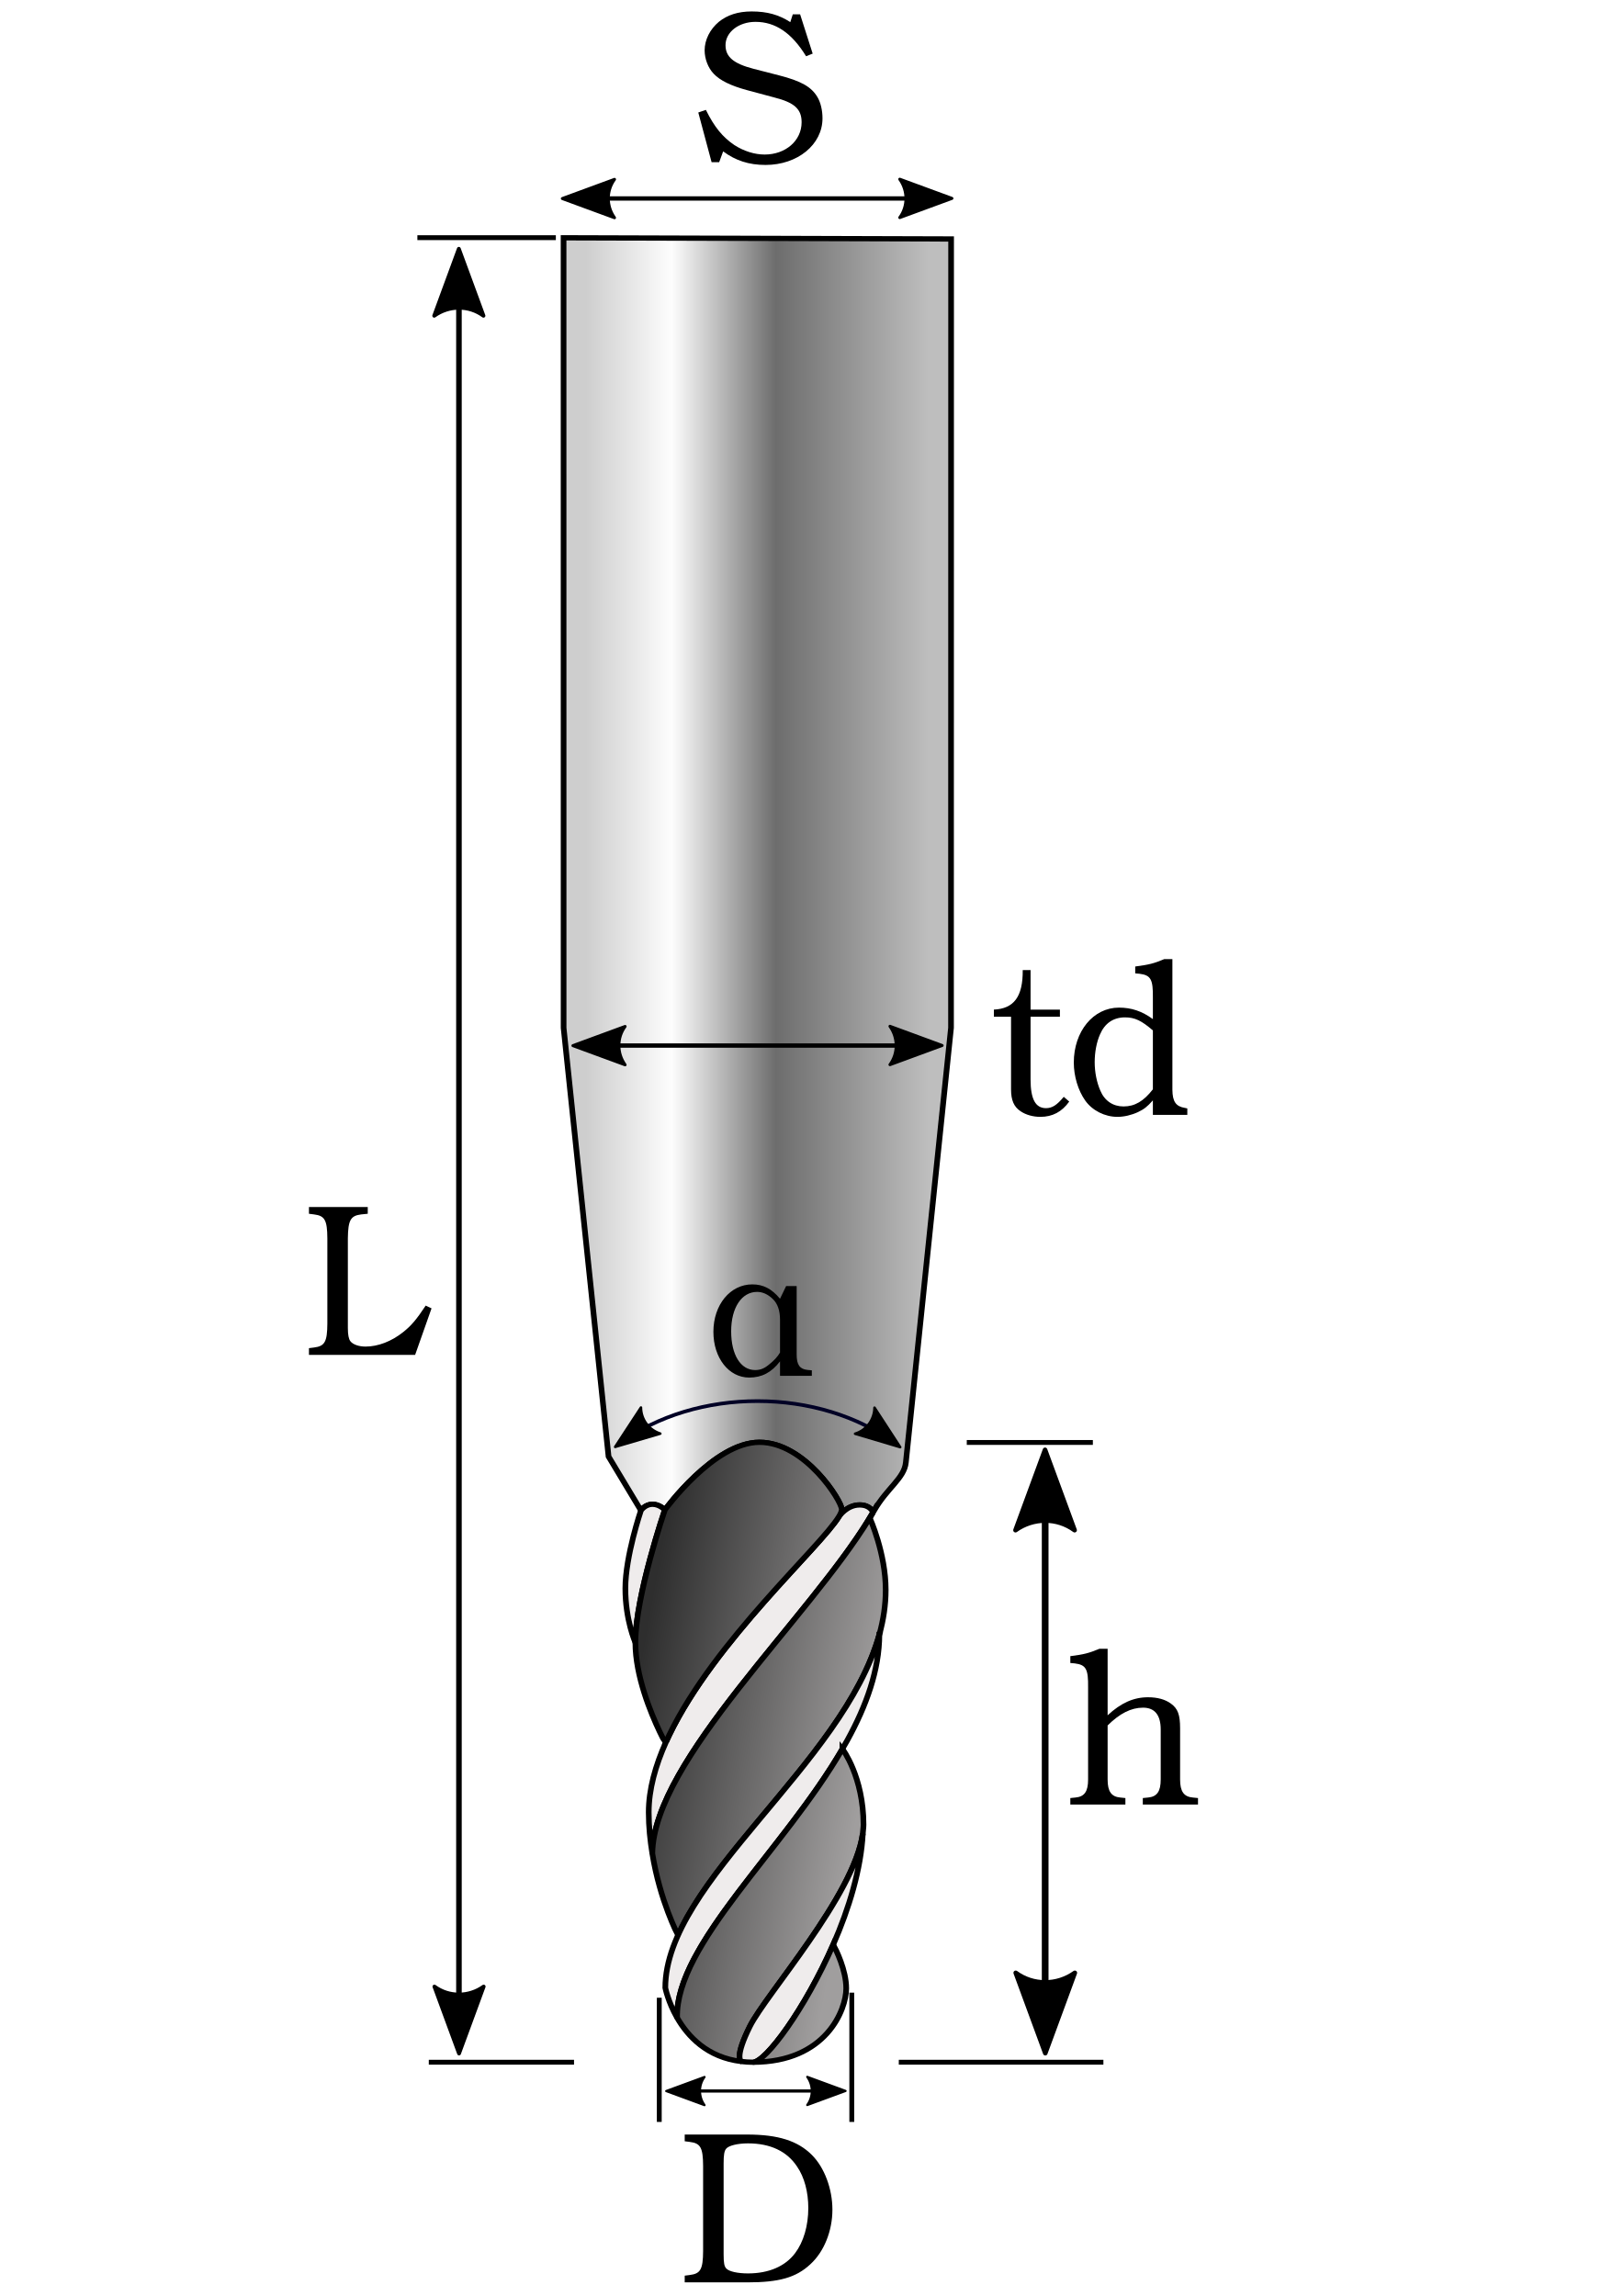
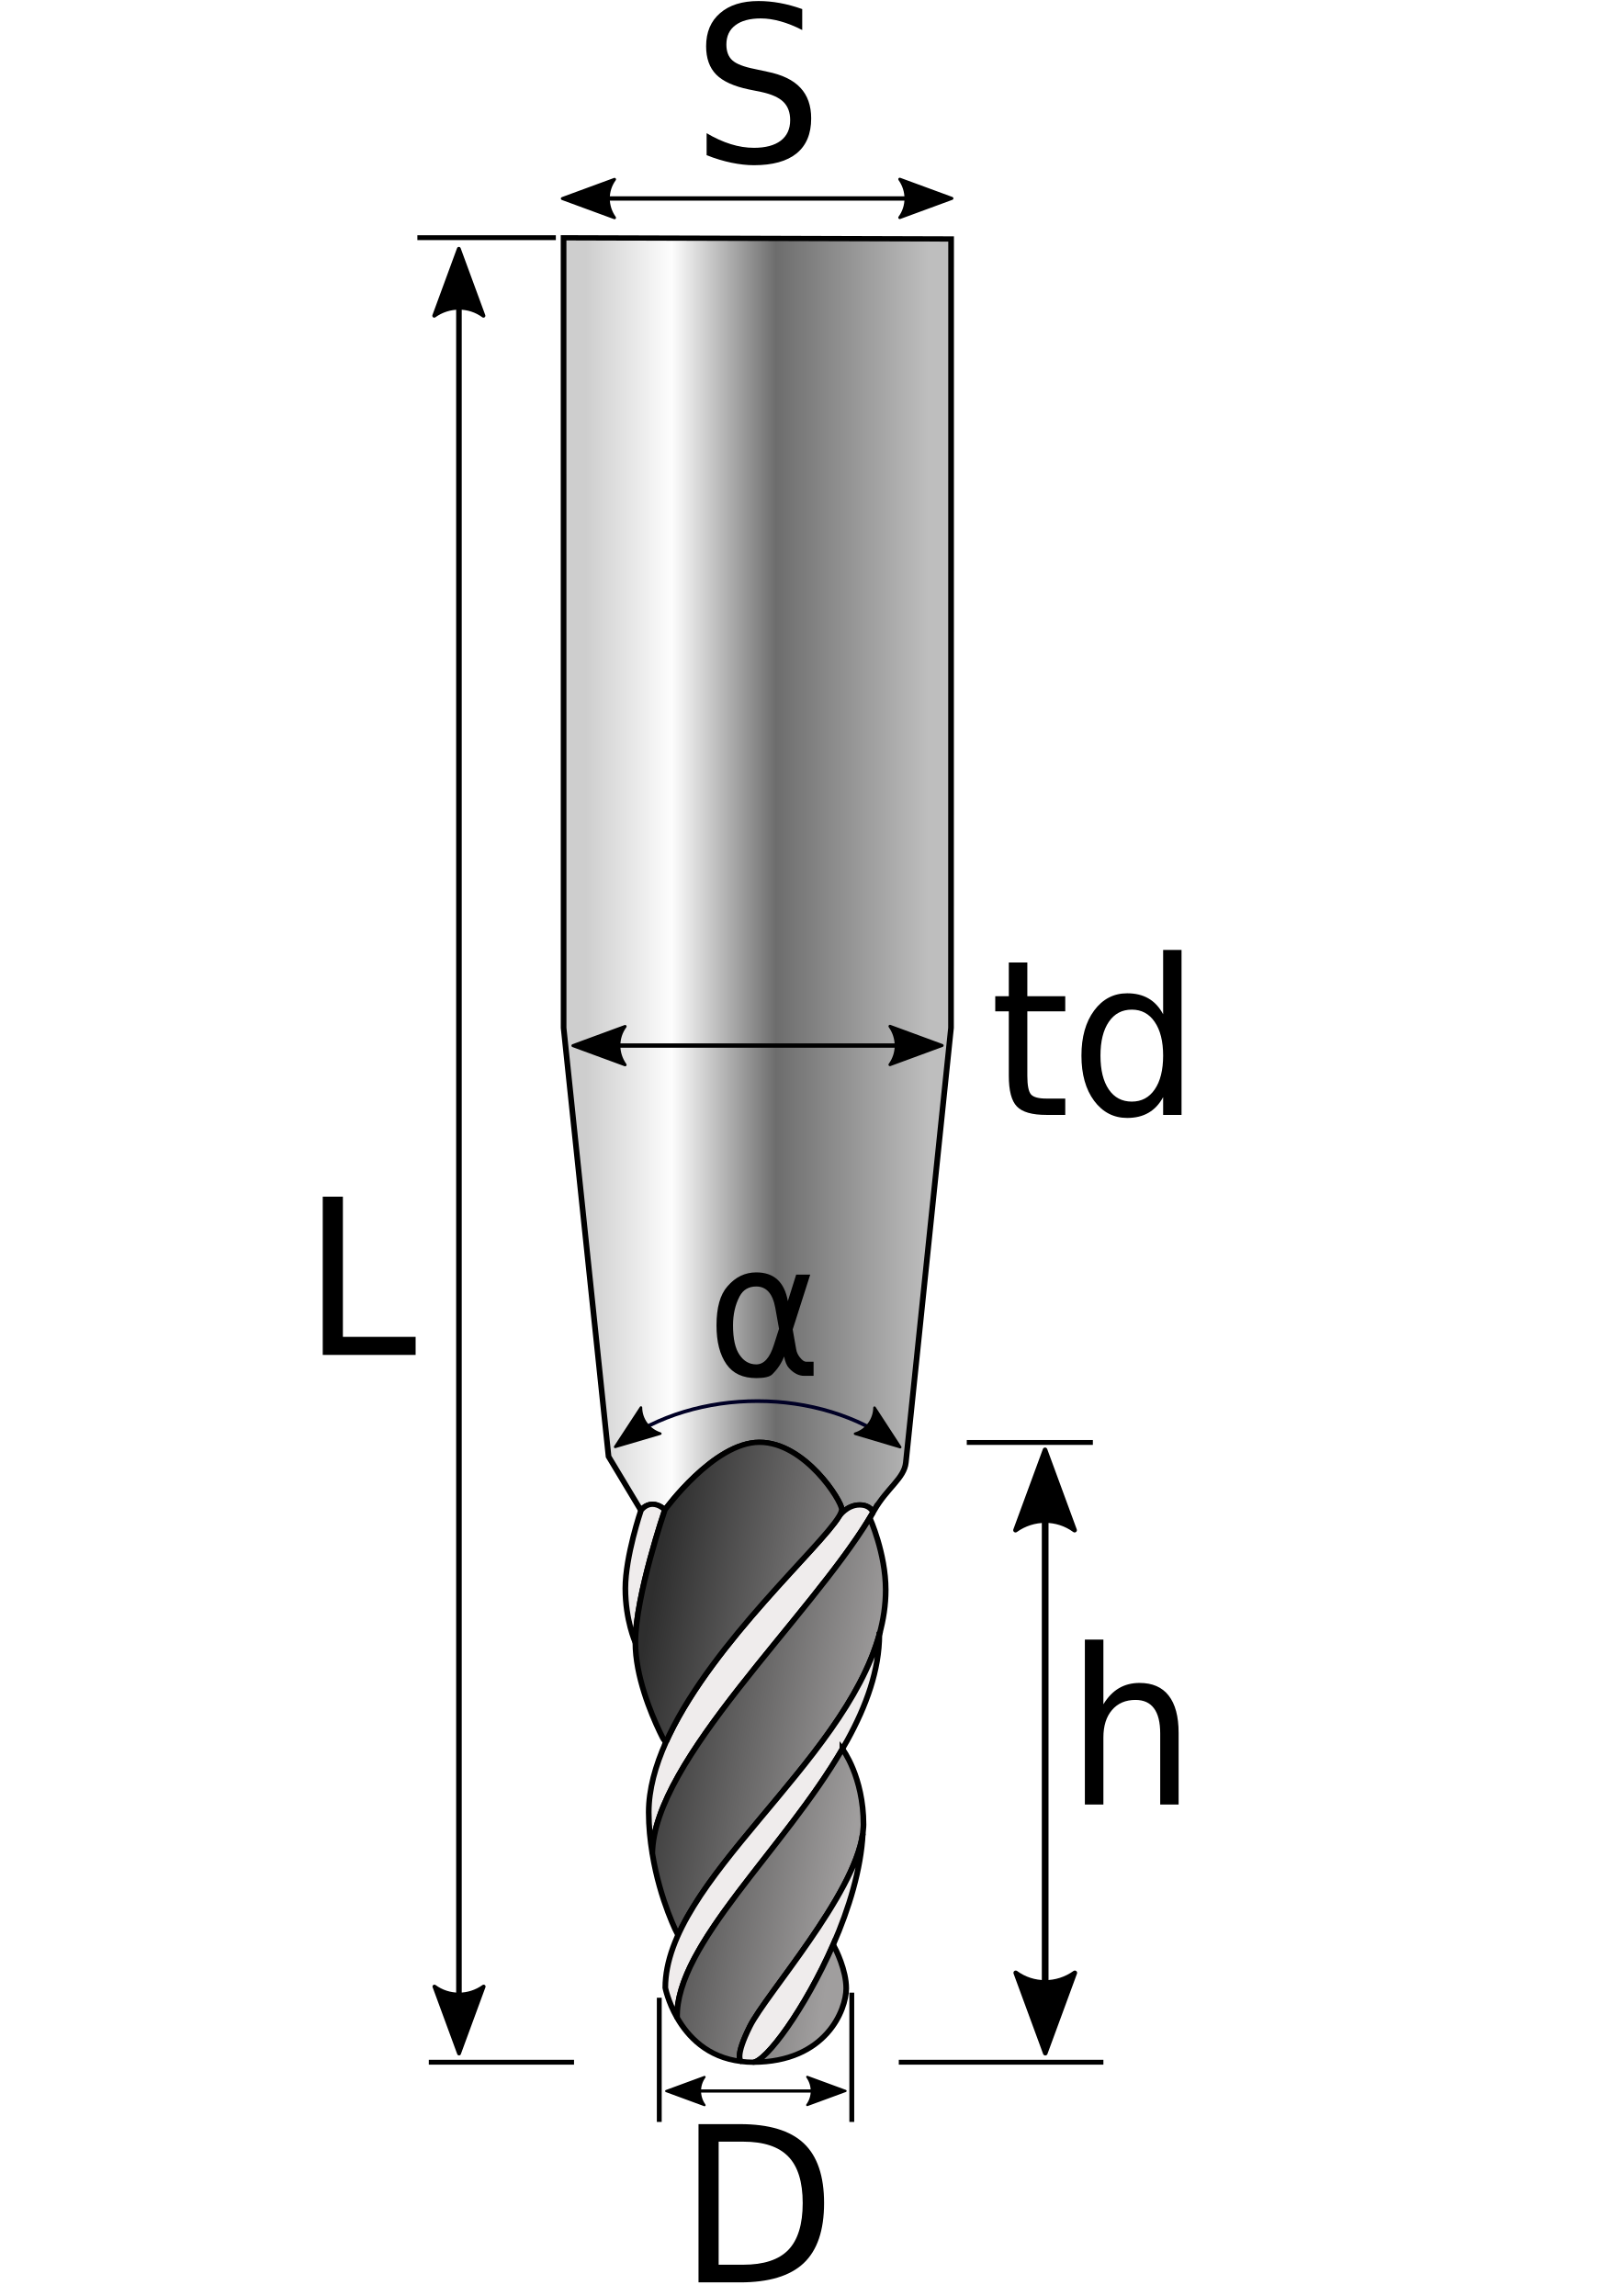
<svg xmlns="http://www.w3.org/2000/svg" xmlns:xlink="http://www.w3.org/1999/xlink" width="210mm" height="297mm" viewBox="0 0 210 297" version="1.1" id="svg5" xml:space="preserve">
  <defs id="defs2">
    <linearGradient id="linearGradient2387">
      <stop style="stop-color:#2e2e2e;stop-opacity:1;" offset="0" id="stop2383" />
      <stop style="stop-color:#a09e9e;stop-opacity:1;" offset="1" id="stop2385" />
    </linearGradient>
    <linearGradient xlink:href="#linearGradient2387" id="linearGradient2389" x1="96.293" y1="98.227" x2="115.444" y2="101.376" gradientUnits="userSpaceOnUse" gradientTransform="matrix(2.103935,0,0,2.076921,-118.5518,-31.78813)" />
    <marker style="overflow:visible" id="marker1181-3" refX="0" refY="0" orient="auto" viewBox="0 0 12.706 9.526" markerWidth="12.706" markerHeight="9.526" preserveAspectRatio="xMidYMid">
      <path transform="matrix(1.1,0,0,1.1,1.1,0)" d="M 8.719,4.034 -2.207,0.016 8.719,-4.002 c -1.745,2.372 -1.735,5.617 -6e-7,8.035 z" style="fill:#000000;fill-opacity:1;fill-rule:evenodd;stroke:#000000;stroke-width:0.625;stroke-linejoin:round;stroke-opacity:1" id="path1179-6" />
    </marker>
    <marker style="overflow:visible" id="marker1185-7" refX="0" refY="0" orient="auto" viewBox="0 0 12.706 9.526" markerWidth="12.706" markerHeight="9.526" preserveAspectRatio="xMidYMid">
      <path transform="matrix(-1.1,0,0,-1.1,-1.1,0)" d="M 8.719,4.034 -2.207,0.016 8.719,-4.002 c -1.745,2.372 -1.735,5.617 -6e-7,8.035 z" style="fill:#000000;fill-opacity:1;fill-rule:evenodd;stroke:#000000;stroke-width:0.625;stroke-linejoin:round;stroke-opacity:1" id="path1183-5" />
    </marker>
    <marker style="overflow:visible" id="marker1181-3-6" refX="0" refY="0" orient="auto">
      <path transform="matrix(1.1,0,0,1.1,1.1,0)" d="M 8.719,4.034 -2.207,0.016 8.719,-4.002 c -1.745,2.372 -1.735,5.617 -6e-7,8.035 z" style="fill:#000000;fill-opacity:1;fill-rule:evenodd;stroke:#000000;stroke-width:0.625;stroke-linejoin:round;stroke-opacity:1" id="path1179-6-7" />
    </marker>
    <marker style="overflow:visible" id="marker1185-7-5" refX="0" refY="0" orient="auto">
      <path transform="matrix(-1.1,0,0,-1.1,-1.1,0)" d="M 8.719,4.034 -2.207,0.016 8.719,-4.002 c -1.745,2.372 -1.735,5.617 -6e-7,8.035 z" style="fill:#000000;fill-opacity:1;fill-rule:evenodd;stroke:#000000;stroke-width:0.625;stroke-linejoin:round;stroke-opacity:1" id="path1183-5-3" />
    </marker>
    <marker style="overflow:visible" id="Arrow2Lstart-3" refX="0" refY="0" orient="auto">
      <path transform="matrix(1.1,0,0,1.1,1.1,0)" d="M 8.719,4.034 -2.207,0.016 8.719,-4.002 c -1.745,2.372 -1.735,5.617 -6e-7,8.035 z" style="fill:#000000;fill-opacity:1;fill-rule:evenodd;stroke:#000000;stroke-width:0.625;stroke-linejoin:round;stroke-opacity:1" id="path917-5" />
    </marker>
    <marker style="overflow:visible" id="Arrow2Lend-6" refX="0" refY="0" orient="auto">
      <path transform="matrix(-1.1,0,0,-1.1,-1.1,0)" d="M 8.719,4.034 -2.207,0.016 8.719,-4.002 c -1.745,2.372 -1.735,5.617 -6e-7,8.035 z" style="fill:#000000;fill-opacity:1;fill-rule:evenodd;stroke:#000000;stroke-width:0.625;stroke-linejoin:round;stroke-opacity:1" id="path920-2" />
    </marker>
    <marker style="overflow:visible" id="marker1181" refX="0" refY="0" orient="auto">
      <path transform="matrix(1.1,0,0,1.1,1.1,0)" d="M 8.719,4.034 -2.207,0.016 8.719,-4.002 c -1.745,2.372 -1.735,5.617 -6e-7,8.035 z" style="fill:#000000;fill-opacity:1;fill-rule:evenodd;stroke:#000000;stroke-width:0.625;stroke-linejoin:round;stroke-opacity:1" id="path1179" />
    </marker>
    <marker style="overflow:visible" id="marker1185" refX="0" refY="0" orient="auto">
      <path transform="matrix(-1.1,0,0,-1.1,-1.1,0)" d="M 8.719,4.034 -2.207,0.016 8.719,-4.002 c -1.745,2.372 -1.735,5.617 -6e-7,8.035 z" style="fill:#000000;fill-opacity:1;fill-rule:evenodd;stroke:#000000;stroke-width:0.625;stroke-linejoin:round;stroke-opacity:1" id="path1183" />
    </marker>
    <marker style="overflow:visible" id="marker1173" refX="0" refY="0" orient="auto">
      <path transform="matrix(1.1,0,0,1.1,1.1,0)" d="M 8.719,4.034 -2.207,0.016 8.719,-4.002 c -1.745,2.372 -1.735,5.617 -6e-7,8.035 z" style="fill:#000000;fill-opacity:1;fill-rule:evenodd;stroke:#000000;stroke-width:0.625;stroke-linejoin:round;stroke-opacity:1" id="path1171" />
    </marker>
    <marker style="overflow:visible" id="marker1177" refX="0" refY="0" orient="auto">
      <path transform="matrix(-1.1,0,0,-1.1,-1.1,0)" d="M 8.719,4.034 -2.207,0.016 8.719,-4.002 c -1.745,2.372 -1.735,5.617 -6e-7,8.035 z" style="fill:#000000;fill-opacity:1;fill-rule:evenodd;stroke:#000000;stroke-width:0.625;stroke-linejoin:round;stroke-opacity:1" id="path1175" />
    </marker>
    <marker style="overflow:visible" id="Arrow2Lstart" refX="0" refY="0" orient="auto">
      <path transform="matrix(1.1,0,0,1.1,1.1,0)" d="M 8.719,4.034 -2.207,0.016 8.719,-4.002 c -1.745,2.372 -1.735,5.617 -6e-7,8.035 z" style="fill:#000000;fill-opacity:1;fill-rule:evenodd;stroke:#000000;stroke-width:0.625;stroke-linejoin:round;stroke-opacity:1" id="path917" />
    </marker>
    <marker style="overflow:visible" id="Arrow2Lend" refX="0" refY="0" orient="auto">
      <path transform="matrix(-1.1,0,0,-1.1,-1.1,0)" d="M 8.719,4.034 -2.207,0.016 8.719,-4.002 c -1.745,2.372 -1.735,5.617 -6e-7,8.035 z" style="fill:#000000;fill-opacity:1;fill-rule:evenodd;stroke:#000000;stroke-width:0.625;stroke-linejoin:round;stroke-opacity:1" id="path920" />
    </marker>
    <marker style="overflow:visible" id="Arrow2Lstart-36" refX="0" refY="0" orient="auto">
      <path transform="matrix(1.1,0,0,1.1,1.1,0)" d="M 8.719,4.034 -2.207,0.016 8.719,-4.002 c -1.745,2.372 -1.735,5.617 -6e-7,8.035 z" style="fill:#000025;fill-opacity:1;fill-rule:evenodd;stroke:#000025;stroke-width:0.625;stroke-linejoin:round;stroke-opacity:1" id="path917-7" />
    </marker>
    <marker style="overflow:visible" id="Arrow2Lend-5" refX="0" refY="0" orient="auto">
      <path transform="matrix(-1.1,0,0,-1.1,-1.1,0)" d="M 8.719,4.034 -2.207,0.016 8.719,-4.002 c -1.745,2.372 -1.735,5.617 -6e-7,8.035 z" style="fill:#000025;fill-opacity:1;fill-rule:evenodd;stroke:#000025;stroke-width:0.625;stroke-linejoin:round;stroke-opacity:1" id="path920-3" />
    </marker>
    <linearGradient id="linearGradient82685">
      <stop style="stop-color:#cecece;stop-opacity:1;" offset="0" id="stop82681" />
      <stop style="stop-color:#fdfdfd;stop-opacity:1;" offset="0.25" id="stop87441" />
      <stop style="stop-color:#6d6d6d;stop-opacity:1;" offset="0.554" id="stop92591" />
      <stop style="stop-color:#bebebe;stop-opacity:1;" offset="1" id="stop82683" />
    </linearGradient>
    <linearGradient xlink:href="#linearGradient82685" id="linearGradient41" gradientUnits="userSpaceOnUse" gradientTransform="matrix(0.9438184,0,0,0.9438184,85.36647,13.13308)" x1="-11.75" y1="90.753" x2="49.803" y2="90.753" />
    <linearGradient xlink:href="#linearGradient2387" id="linearGradient49" gradientUnits="userSpaceOnUse" gradientTransform="matrix(2.103935,0,0,2.076921,-118.5518,-31.78813)" x1="96.293" y1="98.227" x2="115.444" y2="101.376" />
    <linearGradient xlink:href="#linearGradient2387" id="linearGradient50" gradientUnits="userSpaceOnUse" gradientTransform="matrix(2.103935,0,0,2.076921,-118.5518,-31.78813)" x1="96.293" y1="98.227" x2="115.444" y2="101.376" />
    <linearGradient xlink:href="#linearGradient2387" id="linearGradient51" gradientUnits="userSpaceOnUse" gradientTransform="matrix(2.103935,0,0,2.076921,-118.5518,-31.78813)" x1="96.293" y1="98.227" x2="115.444" y2="101.376" />
  </defs>
  <g id="layer1">
    <g id="g547" transform="matrix(1.059526,0,0,1.059526,-5.995856,-17.14866)">
-       <path id="path4538-5" d="M 109.635,275.247 V 259.464" style="display:inline;fill:none;stroke:#000000;stroke-width:0.593;stroke-linecap:butt;stroke-linejoin:miter;stroke-miterlimit:4;stroke-dasharray:none;stroke-opacity:1" />
-       <path id="path4542-3" d="M 75.006,40.416 H 121.156" style="display:inline;fill:none;stroke:#000000;stroke-width:0.53;stroke-linecap:butt;stroke-linejoin:miter;stroke-miterlimit:4;stroke-dasharray:none;stroke-opacity:1;marker-start:url(#marker1181-3);marker-end:url(#marker1185-7)" />
-       <text transform="scale(0.9713161,1.029531)" id="shank_diameter" y="34.954" x="92.862" style="font-style:normal;font-variant:normal;font-weight:normal;font-stretch:normal;font-size:25.755px;line-height:1.25;font-family:'URW Bookman L';-inkscape-font-specification:'URW Bookman L, Normal';font-variant-ligatures:normal;font-variant-caps:normal;font-variant-numeric:normal;font-feature-settings:normal;text-align:start;letter-spacing:0px;word-spacing:0px;writing-mode:lr-tb;text-anchor:start;display:inline;fill:#000000;fill-opacity:1;stroke:none;stroke-width:2.415" xml:space="preserve">
-         <tspan style="font-style:normal;font-variant:normal;font-weight:normal;font-stretch:normal;font-size:25.755px;font-family:'URW Bookman L';-inkscape-font-specification:'URW Bookman L, Normal';font-variant-ligatures:normal;font-variant-caps:normal;font-variant-numeric:normal;font-feature-settings:normal;text-align:start;writing-mode:lr-tb;text-anchor:start;stroke-width:2.415" y="34.954" x="92.862" id="tspan5690">S</tspan>
-       </text>
-       <text transform="scale(0.9713161,1.029531)" id="cutting_edge_height" y="229.713" x="139.82" style="font-style:normal;font-variant:normal;font-weight:normal;font-stretch:normal;font-size:25.755px;line-height:1.25;font-family:'URW Bookman L';-inkscape-font-specification:'URW Bookman L, Normal';font-variant-ligatures:normal;font-variant-caps:normal;font-variant-numeric:normal;font-feature-settings:normal;text-align:start;letter-spacing:0px;word-spacing:0px;writing-mode:lr-tb;text-anchor:start;display:inline;fill:#000000;fill-opacity:1;stroke:none;stroke-width:2.415" xml:space="preserve">h</text>
-       <path id="path4538-8" d="M 86.135,275.247 V 260.085" style="display:inline;fill:none;stroke:#000000;stroke-width:0.593;stroke-linecap:butt;stroke-linejoin:miter;stroke-miterlimit:4;stroke-dasharray:none;stroke-opacity:1" />
-       <path id="path897-5" d="m 133.24,194.276 v 71.494" style="display:inline;fill:none;stroke:#000000;stroke-width:0.816;stroke-linecap:butt;stroke-linejoin:miter;stroke-miterlimit:4;stroke-dasharray:none;stroke-opacity:1;marker-start:url(#marker1181-3);marker-end:url(#marker1185-7)" />
-       <path id="path1187-6" d="m 123.671,192.292 h 15.391" style="display:inline;fill:none;stroke:#000000;stroke-width:0.593;stroke-linecap:butt;stroke-linejoin:miter;stroke-miterlimit:4;stroke-dasharray:none;stroke-opacity:1" />
-       <path id="path1189" d="m 115.373,267.957 h 24.975" style="display:inline;fill:none;stroke:#000000;stroke-width:0.593;stroke-linecap:butt;stroke-linejoin:miter;stroke-miterlimit:4;stroke-dasharray:none;stroke-opacity:1" />
-       <text transform="scale(0.9713161,1.029531)" id="length" y="176.393" x="43.855" style="font-style:normal;font-variant:normal;font-weight:normal;font-stretch:normal;font-size:25.755px;line-height:1.25;font-family:'URW Bookman L';-inkscape-font-specification:'URW Bookman L, Normal';font-variant-ligatures:normal;font-variant-caps:normal;font-variant-numeric:normal;font-feature-settings:normal;text-align:start;letter-spacing:0px;word-spacing:0px;writing-mode:lr-tb;text-anchor:start;display:inline;fill:#000000;fill-opacity:1;stroke:none;stroke-width:2.415" xml:space="preserve">L</text>
-       <path id="path543" d="M 61.681,47.464 V 265.991" style="display:inline;fill:none;stroke:#000000;stroke-width:0.68;stroke-linecap:butt;stroke-linejoin:miter;stroke-miterlimit:4;stroke-dasharray:none;stroke-opacity:1;marker-start:url(#marker1181-3);marker-end:url(#marker1185-7)" />
-       <path id="path545" d="M 56.607,45.202 H 73.51" style="display:inline;fill:none;stroke:#000000;stroke-width:0.593;stroke-linecap:butt;stroke-linejoin:miter;stroke-miterlimit:4;stroke-dasharray:none;stroke-opacity:1" />
-       <path id="path547" d="M 58.001,267.957 H 75.729" style="display:inline;fill:none;stroke:#000000;stroke-width:0.593;stroke-linecap:butt;stroke-linejoin:miter;stroke-miterlimit:4;stroke-dasharray:none;stroke-opacity:1" />
+       <path class="dim-diameter" id="path4538-5" d="M 109.635,275.247 V 259.464" style="display:inline;fill:none;stroke:#000000;stroke-width:0.593;stroke-linecap:butt;stroke-linejoin:miter;stroke-miterlimit:4;stroke-dasharray:none;stroke-opacity:1" />
+       <g id="dim-shank_diameter">
+         <path id="path4542-3" d="M 75.006,40.416 H 121.156" style="display:inline;fill:none;stroke:#000000;stroke-width:0.53;stroke-linecap:butt;stroke-linejoin:miter;stroke-miterlimit:4;stroke-dasharray:none;stroke-opacity:1;marker-start:url(#marker1181-3);marker-end:url(#marker1185-7)" />
+         <text transform="scale(0.9713161,1.029531)" id="shank_diameter" y="34.954" x="92.862" style="font-style:normal;font-variant:normal;font-weight:normal;font-stretch:normal;font-size:25.755px;line-height:1.25;font-family:'DejaVu Sans';-inkscape-font-specification:'DejaVu Sans, Normal';font-variant-ligatures:normal;font-variant-caps:normal;font-variant-numeric:normal;font-feature-settings:normal;text-align:start;letter-spacing:0px;word-spacing:0px;writing-mode:lr-tb;text-anchor:start;display:inline;fill:#000000;fill-opacity:1;stroke:none;stroke-width:2.415" xml:space="preserve">
+           <tspan style="font-style:normal;font-variant:normal;font-weight:normal;font-stretch:normal;font-size:25.755px;font-family:'DejaVu Sans';-inkscape-font-specification:'DejaVu Sans, Normal';font-variant-ligatures:normal;font-variant-caps:normal;font-variant-numeric:normal;font-feature-settings:normal;text-align:start;writing-mode:lr-tb;text-anchor:start;stroke-width:2.415" y="34.954" x="92.862" id="tspan5690">S</tspan>
+         </text>
+       </g>
+       <path class="dim-diameter" id="path4538-8" d="M 86.135,275.247 V 260.085" style="display:inline;fill:none;stroke:#000000;stroke-width:0.593;stroke-linecap:butt;stroke-linejoin:miter;stroke-miterlimit:4;stroke-dasharray:none;stroke-opacity:1" />
+       <g id="dim-cutting_edge_height">
+         <text transform="scale(0.9713161,1.029531)" id="cutting_edge_height" y="229.713" x="139.82" style="font-style:normal;font-variant:normal;font-weight:normal;font-stretch:normal;font-size:25.755px;line-height:1.25;font-family:'DejaVu Sans';-inkscape-font-specification:'DejaVu Sans, Normal';font-variant-ligatures:normal;font-variant-caps:normal;font-variant-numeric:normal;font-feature-settings:normal;text-align:start;letter-spacing:0px;word-spacing:0px;writing-mode:lr-tb;text-anchor:start;display:inline;fill:#000000;fill-opacity:1;stroke:none;stroke-width:2.415" xml:space="preserve">h</text>
+         <path id="path897-5" d="m 133.24,194.276 v 71.494" style="display:inline;fill:none;stroke:#000000;stroke-width:0.816;stroke-linecap:butt;stroke-linejoin:miter;stroke-miterlimit:4;stroke-dasharray:none;stroke-opacity:1;marker-start:url(#marker1181-3);marker-end:url(#marker1185-7)" />
+         <path id="path1187-6" d="m 123.671,192.292 h 15.391" style="display:inline;fill:none;stroke:#000000;stroke-width:0.593;stroke-linecap:butt;stroke-linejoin:miter;stroke-miterlimit:4;stroke-dasharray:none;stroke-opacity:1" />
+         <path id="path1189" d="m 115.373,267.957 h 24.975" style="display:inline;fill:none;stroke:#000000;stroke-width:0.593;stroke-linecap:butt;stroke-linejoin:miter;stroke-miterlimit:4;stroke-dasharray:none;stroke-opacity:1" />
+       </g>
+       <g id="dim-length">
+         <text transform="scale(0.9713161,1.029531)" id="length" y="176.393" x="43.855" style="font-style:normal;font-variant:normal;font-weight:normal;font-stretch:normal;font-size:25.755px;line-height:1.25;font-family:'DejaVu Sans';-inkscape-font-specification:'DejaVu Sans, Normal';font-variant-ligatures:normal;font-variant-caps:normal;font-variant-numeric:normal;font-feature-settings:normal;text-align:start;letter-spacing:0px;word-spacing:0px;writing-mode:lr-tb;text-anchor:start;display:inline;fill:#000000;fill-opacity:1;stroke:none;stroke-width:2.415" xml:space="preserve">L</text>
+         <path id="path543" d="M 61.681,47.464 V 265.991" style="display:inline;fill:none;stroke:#000000;stroke-width:0.68;stroke-linecap:butt;stroke-linejoin:miter;stroke-miterlimit:4;stroke-dasharray:none;stroke-opacity:1;marker-start:url(#marker1181-3);marker-end:url(#marker1185-7)" />
+         <path id="path545" d="M 56.607,45.202 H 73.51" style="display:inline;fill:none;stroke:#000000;stroke-width:0.593;stroke-linecap:butt;stroke-linejoin:miter;stroke-miterlimit:4;stroke-dasharray:none;stroke-opacity:1" />
+         <path id="path547" d="M 58.001,267.957 H 75.729" style="display:inline;fill:none;stroke:#000000;stroke-width:0.593;stroke-linecap:butt;stroke-linejoin:miter;stroke-miterlimit:4;stroke-dasharray:none;stroke-opacity:1" />
+       </g>
      <g id="g46" transform="matrix(0.72,0,0,0.6689858,23.72202,101.755)" style="display:inline;stroke-width:1.037">
        <path d="m 70.46,-84.513 0.006,144.184 7.62,78.232 5.489,9.833 c 0,0 0.72,-1.125 1.951,-1.125 1.231,0 2.104,1.031 2.104,1.031 4.41e-4,-6.6e-4 8.299,-12.338 16.033,-12.338 7.734,0 13.958,10.737 13.958,12.244 0,0.314 -0.165,0.75 -0.472,1.295 0.056,-0.088 1.362,-2.107 3.502,-2.107 1.864,0 2.265,1.339 2.272,1.364 0.063,-0.117 0.132,-0.236 0.194,-0.353 2.187,-4.11 5.091,-5.854 5.37,-8.741 l 7.659,-79.336 0.016,-143.969 z" style="font-variation-settings:normal;display:inline;opacity:1;fill:url(#linearGradient41);fill-opacity:1;stroke:#000000;stroke-width:0.962;stroke-linecap:butt;stroke-linejoin:miter;stroke-miterlimit:4;stroke-dasharray:none;stroke-dashoffset:0;stroke-opacity:1;stop-color:#000000;stop-opacity:1" id="path37" />
        <path d="m 82.633,171.846 c 0,-8.476 4.998,-24.204 4.998,-24.204 -1.39e-4,-1.7e-4 -0.873,-1.031 -2.104,-1.031 -1.231,0 -1.951,1.125 -1.951,1.125 0,0 -2.641,8.382 -2.641,14.221 0,5.839 1.698,9.889 1.698,9.889 z" style="font-variation-settings:normal;display:inline;opacity:1;fill:#efecec;fill-opacity:1;stroke:#000000;stroke-width:0.962;stroke-linecap:butt;stroke-linejoin:miter;stroke-miterlimit:4;stroke-dasharray:none;stroke-dashoffset:0;stroke-opacity:1;stop-color:#000000;stop-opacity:1" id="path36" />
        <path d="m 122.925,148.101 c -0.007,-0.025 -0.408,-1.364 -2.272,-1.364 -2.188,0 -3.504,2.109 -3.504,2.109 -3.138,5.583 -21.075,22.699 -28.759,39.851 -0.188,0.419 -0.37,0.839 -0.545,1.258 0,0 0,0 0,0 -1.828,4.372 -2.949,8.727 -2.949,12.876 0,2.652 0.254,5.152 0.608,7.505 0.228,-17.28 27.348,-43.617 37.421,-62.236 z" style="font-variation-settings:normal;display:inline;opacity:1;fill:#efecec;fill-opacity:1;stroke:#000000;stroke-width:0.962;stroke-linecap:butt;stroke-linejoin:miter;stroke-miterlimit:4;stroke-dasharray:none;stroke-dashoffset:0;stroke-opacity:1;stop-color:#000000;stop-opacity:1" id="path35" />
        <path d="m 87.845,189.955 c 0.175,-0.419 0.357,-0.839 0.545,-1.258 7.684,-17.152 25.621,-34.268 28.759,-39.851 0,0 7.2e-4,-9.8e-4 0.002,-0.003 0.306,-0.546 0.472,-0.981 0.472,-1.295 0,-1.507 -6.225,-12.244 -13.958,-12.244 -7.733,0 -16.032,12.337 -16.033,12.338 0,0 -4.998,15.728 -4.998,24.204 0,6.122 2.647,12.949 4.118,16.269 0.208,0.469 0.392,0.868 0.542,1.185 0.193,0.409 0.44,0.59 0.552,0.655 z" style="font-variation-settings:normal;opacity:1;fill:url(#linearGradient49);fill-opacity:1;stroke:#000000;stroke-width:0.962;stroke-linecap:butt;stroke-linejoin:miter;stroke-miterlimit:4;stroke-dasharray:none;stroke-dashoffset:0;stroke-opacity:1;stop-color:#000000;stop-opacity:1" id="path34" />
        <path d="m 122.371,149.111 c -10.481,18.551 -36.643,44.257 -36.867,61.226 1.304,8.681 4.335,14.881 4.356,14.924 7.009,-16.776 29.02,-34.971 34.141,-54.889 0,0 0,0 0,0 0.689,-2.679 1.072,-5.389 1.072,-8.131 0,-6.701 -2.682,-13.082 -2.702,-13.129 z" style="font-variation-settings:normal;opacity:1;fill:url(#linearGradient50);fill-opacity:1;stroke:#000000;stroke-width:0.962;stroke-linecap:butt;stroke-linejoin:miter;stroke-miterlimit:4;stroke-dasharray:none;stroke-dashoffset:0;stroke-opacity:1;stop-color:#000000;stop-opacity:1" id="path33" />
        <path d="m 124.001,170.371 c -6.112,23.777 -36.294,45.098 -36.294,64.482 0,0 0.462,2.554 1.997,5.447 -0.355,-18.304 34.195,-43.858 34.296,-69.929 z" style="font-variation-settings:normal;display:inline;opacity:1;fill:#efecec;fill-opacity:1;stroke:#000000;stroke-width:0.962;stroke-linecap:butt;stroke-linejoin:miter;stroke-miterlimit:4;stroke-dasharray:none;stroke-dashoffset:0;stroke-opacity:1;stop-color:#000000;stop-opacity:1" id="path32" />
        <path d="m 117.737,191.268 c -9.966,18.461 -28.291,35.676 -28.032,49.032 1.811,3.415 5.126,7.291 10.928,8.01 -0.224,-0.114 -1.116,-0.937 1.406,-6.398 2.692,-5.83 17.701,-23.919 19.149,-35.161 0.027,-0.55 0.123,-1.13 0.123,-1.667 0,-8.741 -3.571,-13.813 -3.574,-13.817 z" style="font-variation-settings:normal;display:inline;opacity:1;fill:url(#linearGradient51);fill-opacity:1;stroke:#000000;stroke-width:0.962;stroke-linecap:butt;stroke-linejoin:miter;stroke-miterlimit:4;stroke-dasharray:none;stroke-dashoffset:0;stroke-opacity:1;stop-color:#000000;stop-opacity:1" id="path31" />
        <path d="m 121.188,206.752 c -1.449,11.242 -16.458,29.331 -19.149,35.161 -2.521,5.461 -1.63,6.283 -1.406,6.398 0.62,0.077 1.26,0.129 1.939,0.129 2.167,0 8.843,-9.78 13.608,-21.473 0,0 0,0 0,0 2.695,-6.613 4.696,-13.801 5.008,-20.214 z" style="font-variation-settings:normal;display:inline;opacity:1;fill:#efecec;fill-opacity:1;stroke:#000000;stroke-width:0.962;stroke-linecap:butt;stroke-linejoin:miter;stroke-miterlimit:4;stroke-dasharray:none;stroke-dashoffset:0;stroke-opacity:1;stop-color:#000000;stop-opacity:1" id="path30" />
        <path d="m 116.179,226.966 c -4.765,11.693 -11.44,21.473 -13.608,21.473 12.404,0 15.809,-9.601 15.809,-13.464 0,-3.353 -1.742,-7.084 -2.201,-8.009 z" style="font-variation-settings:normal;display:inline;opacity:1;fill:url(#linearGradient2389);fill-opacity:1;stroke:#000000;stroke-width:0.962;stroke-linecap:butt;stroke-linejoin:miter;stroke-miterlimit:4;stroke-dasharray:none;stroke-dashoffset:0;stroke-opacity:1;stop-color:#000000;stop-opacity:1" id="path29" />
      </g>
-       <path id="path12" d="M 87.5,271.471 H 108.356" style="display:inline;fill:none;stroke:#000000;stroke-width:0.389;stroke-linecap:butt;stroke-linejoin:miter;stroke-miterlimit:4;stroke-dasharray:none;stroke-opacity:1;marker-start:url(#marker1181-3);marker-end:url(#marker1185-7)" />
-       <text transform="scale(0.9713161,1.029531)" id="diameter" y="286.378" x="91.078" style="font-style:normal;font-variant:normal;font-weight:normal;font-stretch:normal;font-size:25.755px;line-height:1.25;font-family:'URW Bookman L';-inkscape-font-specification:'URW Bookman L, Normal';font-variant-ligatures:normal;font-variant-caps:normal;font-variant-numeric:normal;font-feature-settings:normal;text-align:start;letter-spacing:0px;word-spacing:0px;writing-mode:lr-tb;text-anchor:start;display:inline;fill:#000000;fill-opacity:1;stroke:none;stroke-width:2.415" xml:space="preserve">
-         <tspan style="font-style:normal;font-variant:normal;font-weight:normal;font-stretch:normal;font-size:25.755px;font-family:'URW Bookman L';-inkscape-font-specification:'URW Bookman L, Normal';font-variant-ligatures:normal;font-variant-caps:normal;font-variant-numeric:normal;font-feature-settings:normal;text-align:start;writing-mode:lr-tb;text-anchor:start;stroke-width:2.415" y="286.378" x="91.078" id="tspan13">D</tspan>
-       </text>
-       <path id="path28" d="M 76.298,143.835 H 119.96" style="display:inline;fill:none;stroke:#000000;stroke-width:0.53;stroke-linecap:butt;stroke-linejoin:miter;stroke-miterlimit:4;stroke-dasharray:none;stroke-opacity:1;marker-start:url(#marker1181-3);marker-end:url(#marker1185-7)" />
-       <text transform="scale(0.9713161,1.029531)" id="taper_diameter" y="147.932" x="130.216" style="font-style:normal;font-variant:normal;font-weight:normal;font-stretch:normal;font-size:25.755px;line-height:1.25;font-family:'URW Bookman L';-inkscape-font-specification:'URW Bookman L, Normal';font-variant-ligatures:normal;font-variant-caps:normal;font-variant-numeric:normal;font-feature-settings:normal;text-align:start;letter-spacing:0px;word-spacing:0px;writing-mode:lr-tb;text-anchor:start;display:inline;fill:#000000;fill-opacity:1;stroke:none;stroke-width:2.415" xml:space="preserve">
-         <tspan style="font-style:normal;font-variant:normal;font-weight:normal;font-stretch:normal;font-size:25.755px;font-family:'URW Bookman L';-inkscape-font-specification:'URW Bookman L, Normal';font-variant-ligatures:normal;font-variant-caps:normal;font-variant-numeric:normal;font-feature-settings:normal;text-align:start;writing-mode:lr-tb;text-anchor:start;stroke-width:2.415" y="147.932" x="130.216" id="tspan28">td</tspan>
-       </text>
-       <path d="m 81.222,192.473 a 18.436,24.206 89.998 0 1 33.841,0.043" id="path5698" style="display:inline;fill:none;fill-opacity:1;stroke:#000025;stroke-width:0.449;stroke-miterlimit:4;stroke-dasharray:none;stroke-dashoffset:0;stroke-opacity:1;marker-start:url(#marker1181-3);marker-end:url(#marker1185-7)" />
-       <text transform="scale(0.9709603,1.029908)" id="taper_angle" y="178.813" x="94.702" style="font-style:normal;font-variant:normal;font-weight:normal;font-stretch:normal;font-size:21.94px;line-height:1.25;font-family:'URW Bookman L';-inkscape-font-specification:'URW Bookman L, Normal';font-variant-ligatures:normal;font-variant-caps:normal;font-variant-numeric:normal;font-feature-settings:normal;text-align:start;letter-spacing:0px;word-spacing:0px;writing-mode:lr-tb;text-anchor:start;display:inline;fill:#000000;fill-opacity:1;stroke:none;stroke-width:2.057" xml:space="preserve">
-         <tspan style="stroke-width:2.057" y="178.813" x="94.702" id="tspan5718">α</tspan>
-       </text>
+       <g id="dim-diameter">
+         <path id="path12" d="M 87.5,271.471 H 108.356" style="display:inline;fill:none;stroke:#000000;stroke-width:0.389;stroke-linecap:butt;stroke-linejoin:miter;stroke-miterlimit:4;stroke-dasharray:none;stroke-opacity:1;marker-start:url(#marker1181-3);marker-end:url(#marker1185-7)" />
+         <text transform="scale(0.9713161,1.029531)" id="diameter" y="286.378" x="91.078" style="font-style:normal;font-variant:normal;font-weight:normal;font-stretch:normal;font-size:25.755px;line-height:1.25;font-family:'DejaVu Sans';-inkscape-font-specification:'DejaVu Sans, Normal';font-variant-ligatures:normal;font-variant-caps:normal;font-variant-numeric:normal;font-feature-settings:normal;text-align:start;letter-spacing:0px;word-spacing:0px;writing-mode:lr-tb;text-anchor:start;display:inline;fill:#000000;fill-opacity:1;stroke:none;stroke-width:2.415" xml:space="preserve">
+           <tspan style="font-style:normal;font-variant:normal;font-weight:normal;font-stretch:normal;font-size:25.755px;font-family:'DejaVu Sans';-inkscape-font-specification:'DejaVu Sans, Normal';font-variant-ligatures:normal;font-variant-caps:normal;font-variant-numeric:normal;font-feature-settings:normal;text-align:start;writing-mode:lr-tb;text-anchor:start;stroke-width:2.415" y="286.378" x="91.078" id="tspan13">D</tspan>
+         </text>
+       </g>
+       <g id="dim-taper_diameter">
+         <path id="path28" d="M 76.298,143.835 H 119.96" style="display:inline;fill:none;stroke:#000000;stroke-width:0.53;stroke-linecap:butt;stroke-linejoin:miter;stroke-miterlimit:4;stroke-dasharray:none;stroke-opacity:1;marker-start:url(#marker1181-3);marker-end:url(#marker1185-7)" />
+         <text transform="scale(0.9713161,1.029531)" id="taper_diameter" y="147.932" x="130.216" style="font-style:normal;font-variant:normal;font-weight:normal;font-stretch:normal;font-size:25.755px;line-height:1.25;font-family:'DejaVu Sans';-inkscape-font-specification:'DejaVu Sans, Normal';font-variant-ligatures:normal;font-variant-caps:normal;font-variant-numeric:normal;font-feature-settings:normal;text-align:start;letter-spacing:0px;word-spacing:0px;writing-mode:lr-tb;text-anchor:start;display:inline;fill:#000000;fill-opacity:1;stroke:none;stroke-width:2.415" xml:space="preserve">
+           <tspan style="font-style:normal;font-variant:normal;font-weight:normal;font-stretch:normal;font-size:25.755px;font-family:'DejaVu Sans';-inkscape-font-specification:'DejaVu Sans, Normal';font-variant-ligatures:normal;font-variant-caps:normal;font-variant-numeric:normal;font-feature-settings:normal;text-align:start;writing-mode:lr-tb;text-anchor:start;stroke-width:2.415" y="147.932" x="130.216" id="tspan28">td</tspan>
+         </text>
+       </g>
+       <g id="dim-taper_angle">
+         <path d="m 81.222,192.473 a 18.436,24.206 89.998 0 1 33.841,0.043" id="path5698" style="display:inline;fill:none;fill-opacity:1;stroke:#000025;stroke-width:0.449;stroke-miterlimit:4;stroke-dasharray:none;stroke-dashoffset:0;stroke-opacity:1;marker-start:url(#marker1181-3);marker-end:url(#marker1185-7)" />
+         <text transform="scale(0.9709603,1.029908)" id="taper_angle" y="178.813" x="94.702" style="font-style:normal;font-variant:normal;font-weight:normal;font-stretch:normal;font-size:21.94px;line-height:1.25;font-family:'DejaVu Sans';-inkscape-font-specification:'DejaVu Sans, Normal';font-variant-ligatures:normal;font-variant-caps:normal;font-variant-numeric:normal;font-feature-settings:normal;text-align:start;letter-spacing:0px;word-spacing:0px;writing-mode:lr-tb;text-anchor:start;display:inline;fill:#000000;fill-opacity:1;stroke:none;stroke-width:2.057" xml:space="preserve">
+           <tspan style="stroke-width:2.057" y="178.813" x="94.702" id="tspan5718">α</tspan>
+         </text>
+       </g>
    </g>
  </g>
</svg>
